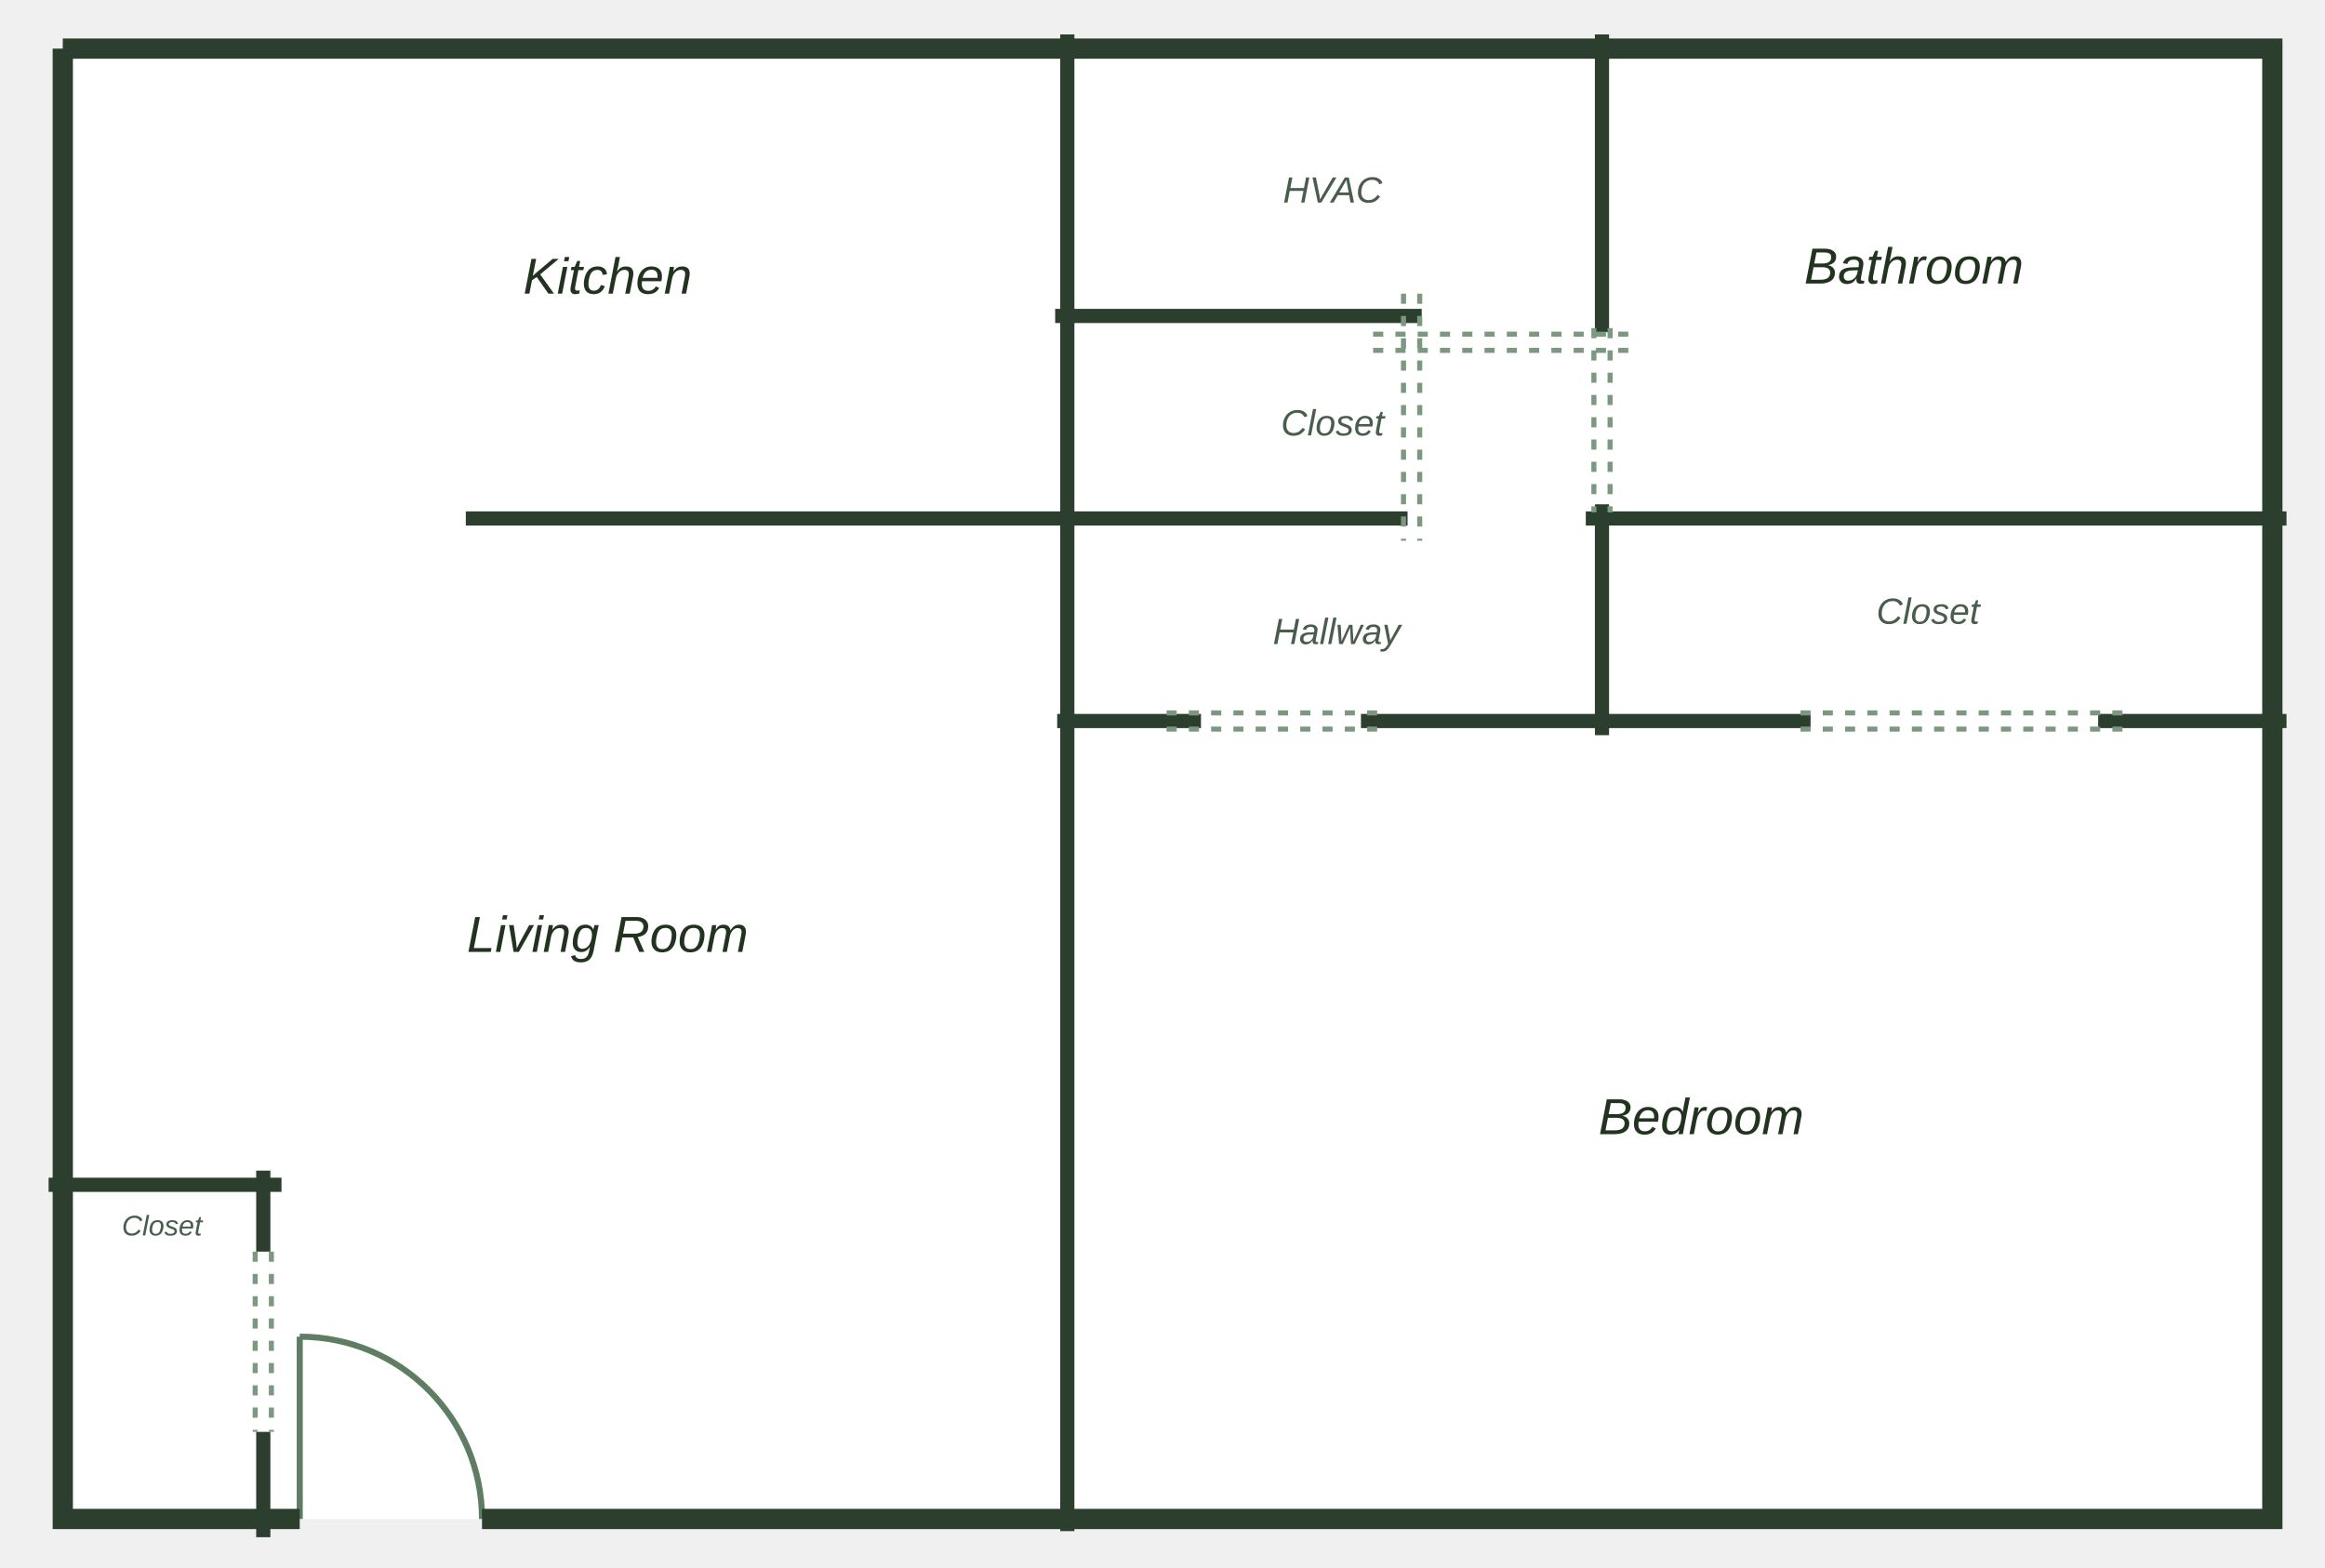
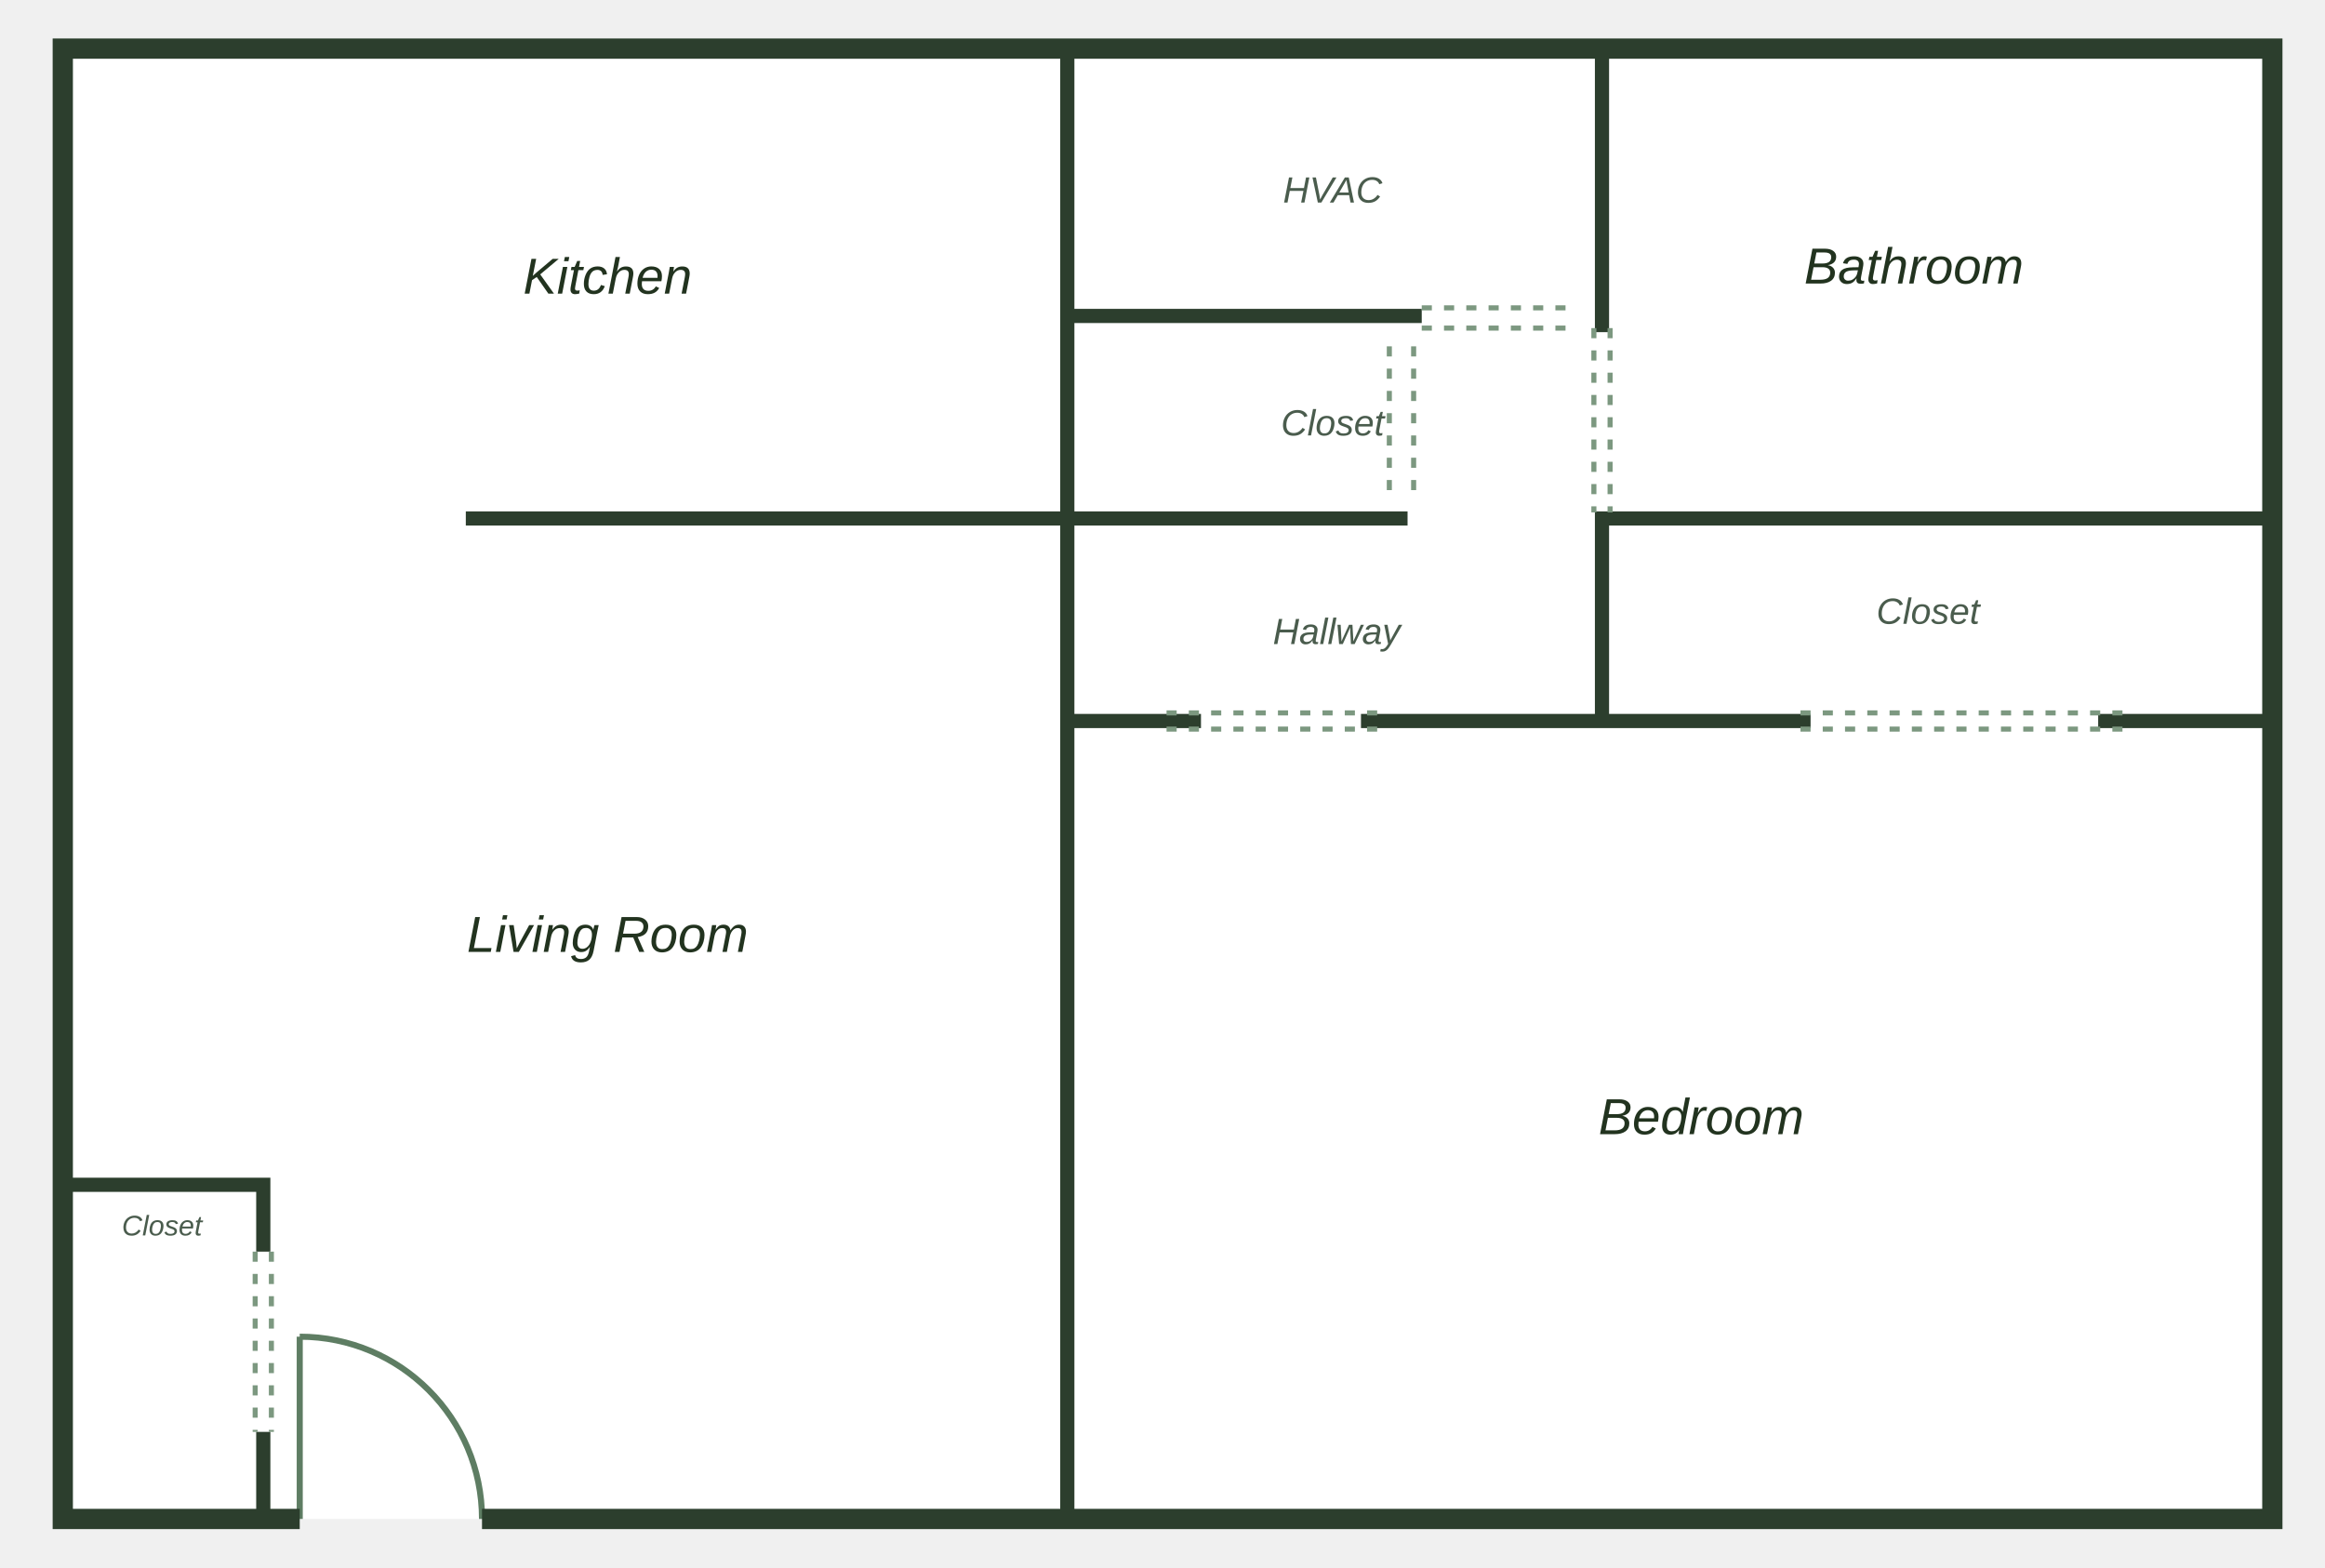
<svg xmlns="http://www.w3.org/2000/svg" width="1148" height="774" viewBox="0 0 1148 774" preserveAspectRatio="xMidYMid meet" role="img" aria-label="Kent Island Village one-bedroom floor plan">
  <defs>
    <style>
    .fp{fill:#FFFFFF}
    .w{fill:none;stroke:#2C3E2D;stroke-width:7;stroke-linecap:butt}
    .wo{fill:none;stroke:#2C3E2D;stroke-width:10;stroke-linecap:butt}
    .d{fill:none;stroke:#7C9880;stroke-width:2.5;stroke-dasharray:5 6}
    .arc{fill:none;stroke:#5E7D63;stroke-width:3}
    .win{fill:none;stroke:#2C3E2D;stroke-width:2.5}
    .st{fill:none;stroke:#2C3E2D;stroke-width:2.5}
    .rm{fill:#22331F;font-family:'Helvetica Neue',Arial,sans-serif;font-size:25px;font-style:italic;text-anchor:middle}
    .cl{fill:#4A5C4D;font-family:'Helvetica Neue',Arial,sans-serif;font-size:18px;font-style:italic;text-anchor:middle}
    .sm{fill:#4A5C4D;font-family:'Helvetica Neue',Arial,sans-serif;font-size:14px;font-style:italic;text-anchor:middle}
  </style>
  </defs>
  <rect class="fp" x="31" y="24" width="1091" height="726" />
-   <path class="w" d="M130,578 V618 M130,707 V759 M527,17 V756 M791,17 V164 M791,249 V363 M521,156 H702 M230,256 H695 M783,256 H1129 M522,356 H593 M672,356 H894 M1036,356 H1129 M24,585 H139" />
-   <path class="d" d="M787,162 V253 M795,162 V253 M126,618 V707 M134,618 V707 M678,165 H805 M678,173 H805 M576,352 H684 M576,360 H684 M889,352 H1052 M889,360 H1052 M693,145 V267 M701,145 V267" />
-   <path class="arc" d="M148,750 V660 M148,660 A90,90 0 0 1 238,750" />
-   <path class="wo" d="M31,24 H1122 V750 H238 M148,750 H31 V24" />
+   <path class="w" d="M527,156 L702,156 M230,256 L695,256 M1122,256 L791,256 L791,356 M527,356 L593,356 M672,356 L894,356 M1036,356 L1122,356 M31,585 L130,585 L130,618 M130,707 L130,750 M527,24 L527,750 M791,24 L791,164" />
+   <path class="d" d="M787,162 V253 M795,162 V253 M126,618 V707 M134,618 V707 M576,352 H684 M576,360 H684 M889,352 H1052 M889,360 H1052" />
+   <path class="arc" d="M148,750 V660 M238,750 A90,90 0 0 0 148,660" />
+   <path class="d" d="M702,152.0 H776" />
+   <path class="d" d="M702,162.0 H776" />
+   <path class="d" d="M686.0,171 V246" />
+   <path class="d" d="M698.0,171 V246" />
+   <path class="wo" d="M31,24 H1122 V750 H238 M148,750 H31 V24 H41" />
  <text class="rm" x="300" y="145">Kitchen</text>
  <text class="cl" x="658" y="100">HVAC</text>
  <text class="cl" x="658" y="215">Closet</text>
  <text class="rm" x="945" y="140">Bathroom</text>
  <text class="cl" x="660" y="318">Hallway</text>
  <text class="cl" x="952" y="308">Closet</text>
  <text class="rm" x="840" y="560">Bedroom</text>
  <text class="rm" x="300" y="470">Living Room</text>
  <text class="sm" x="80" y="610">Closet</text>
</svg>
